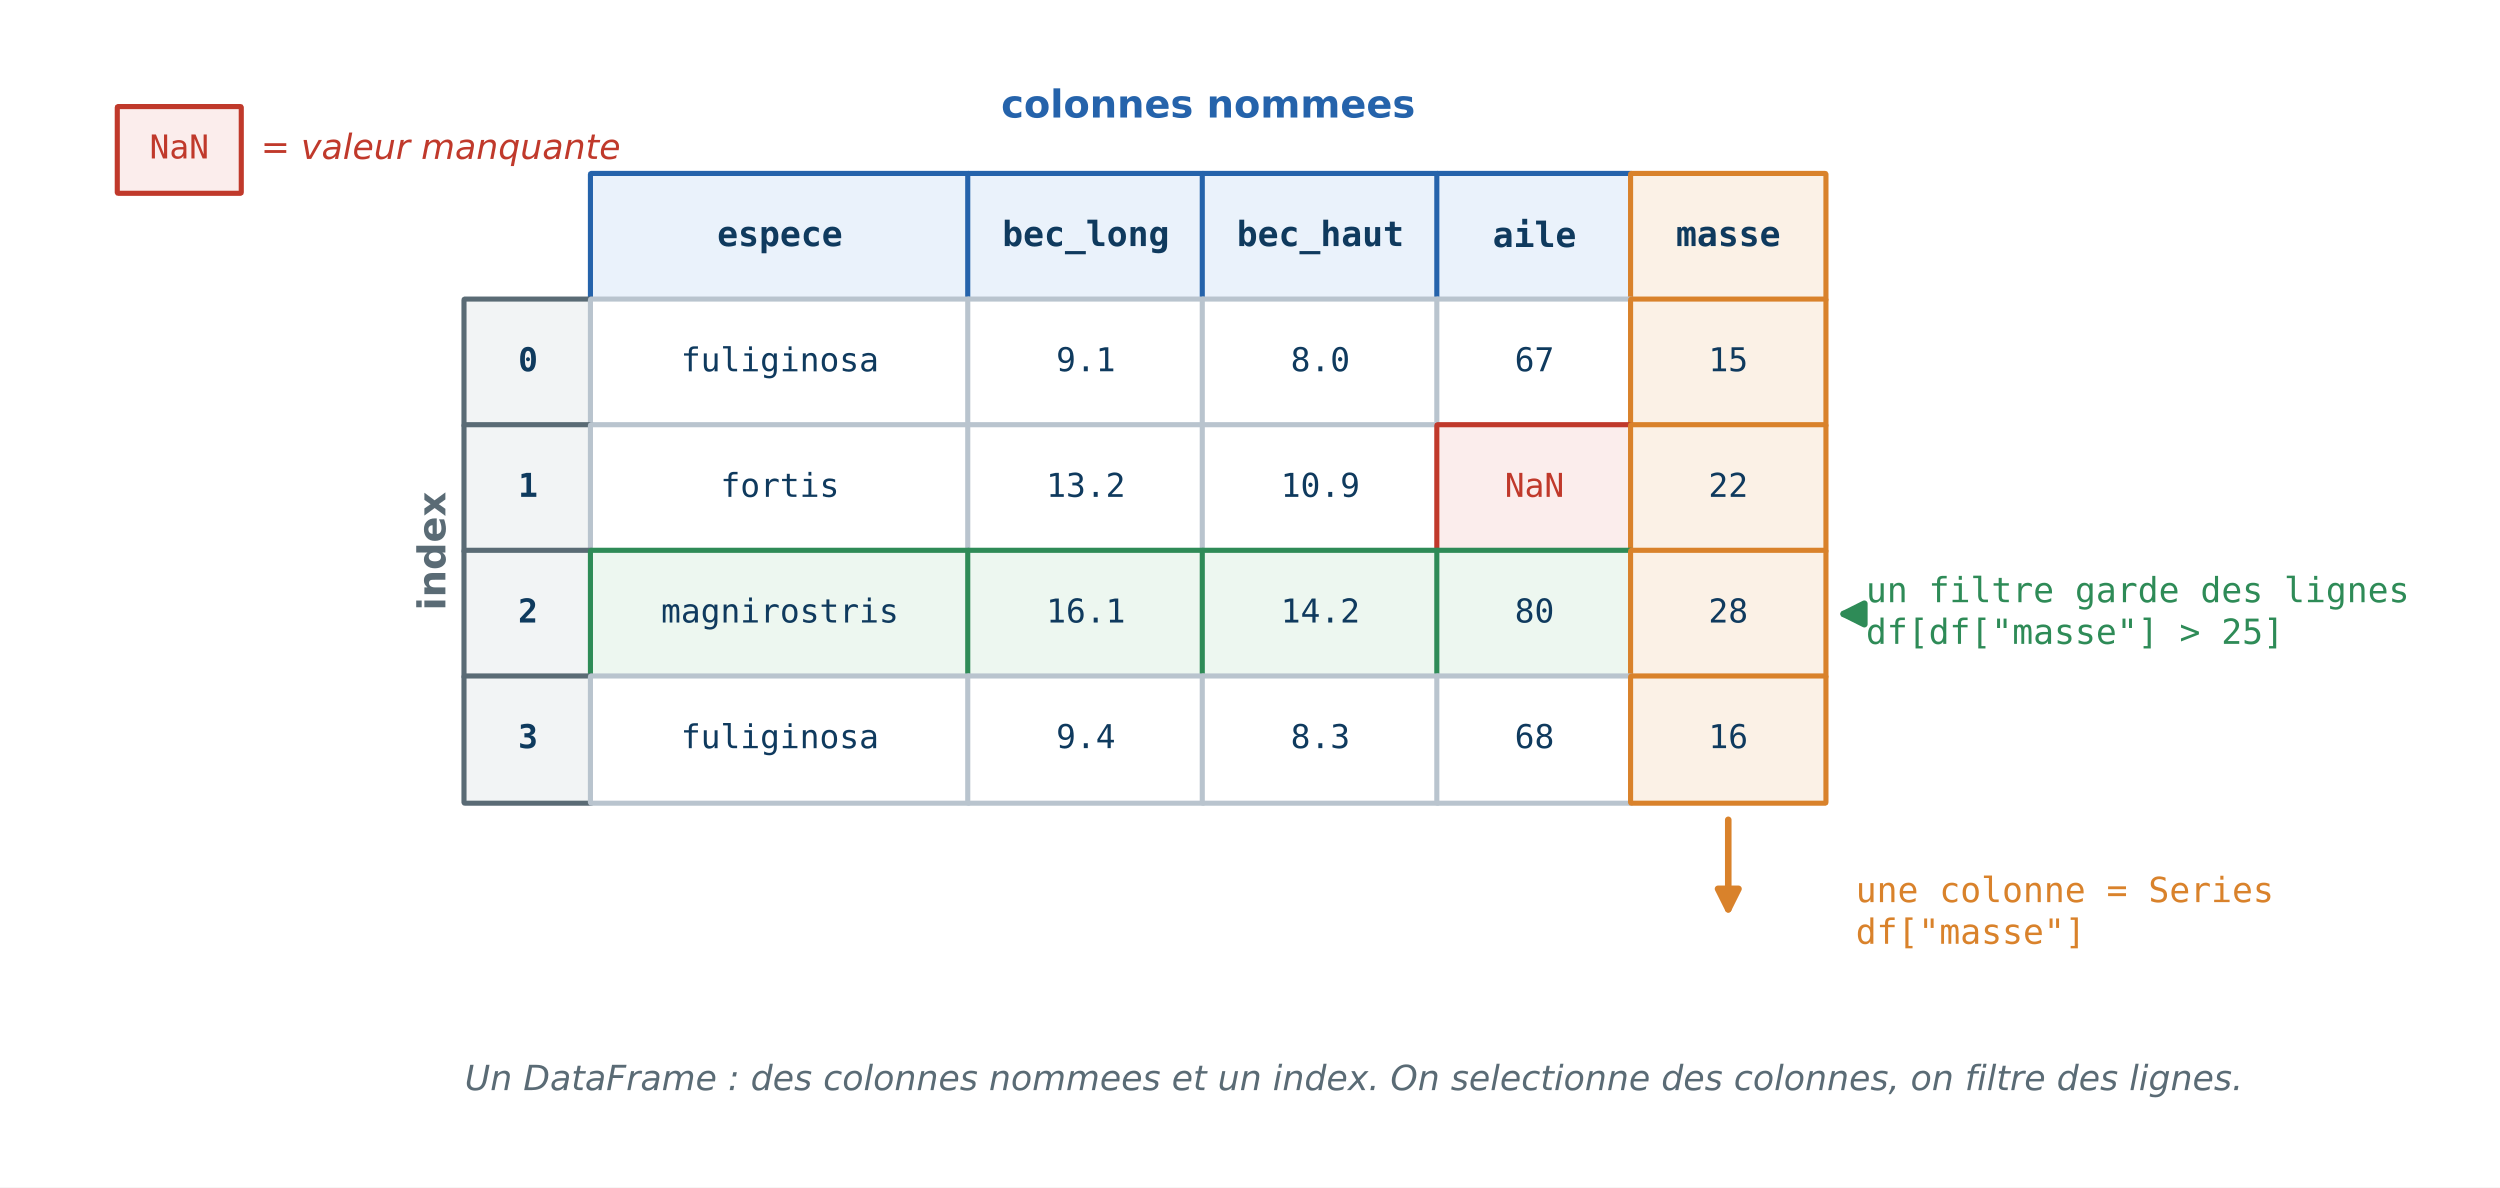
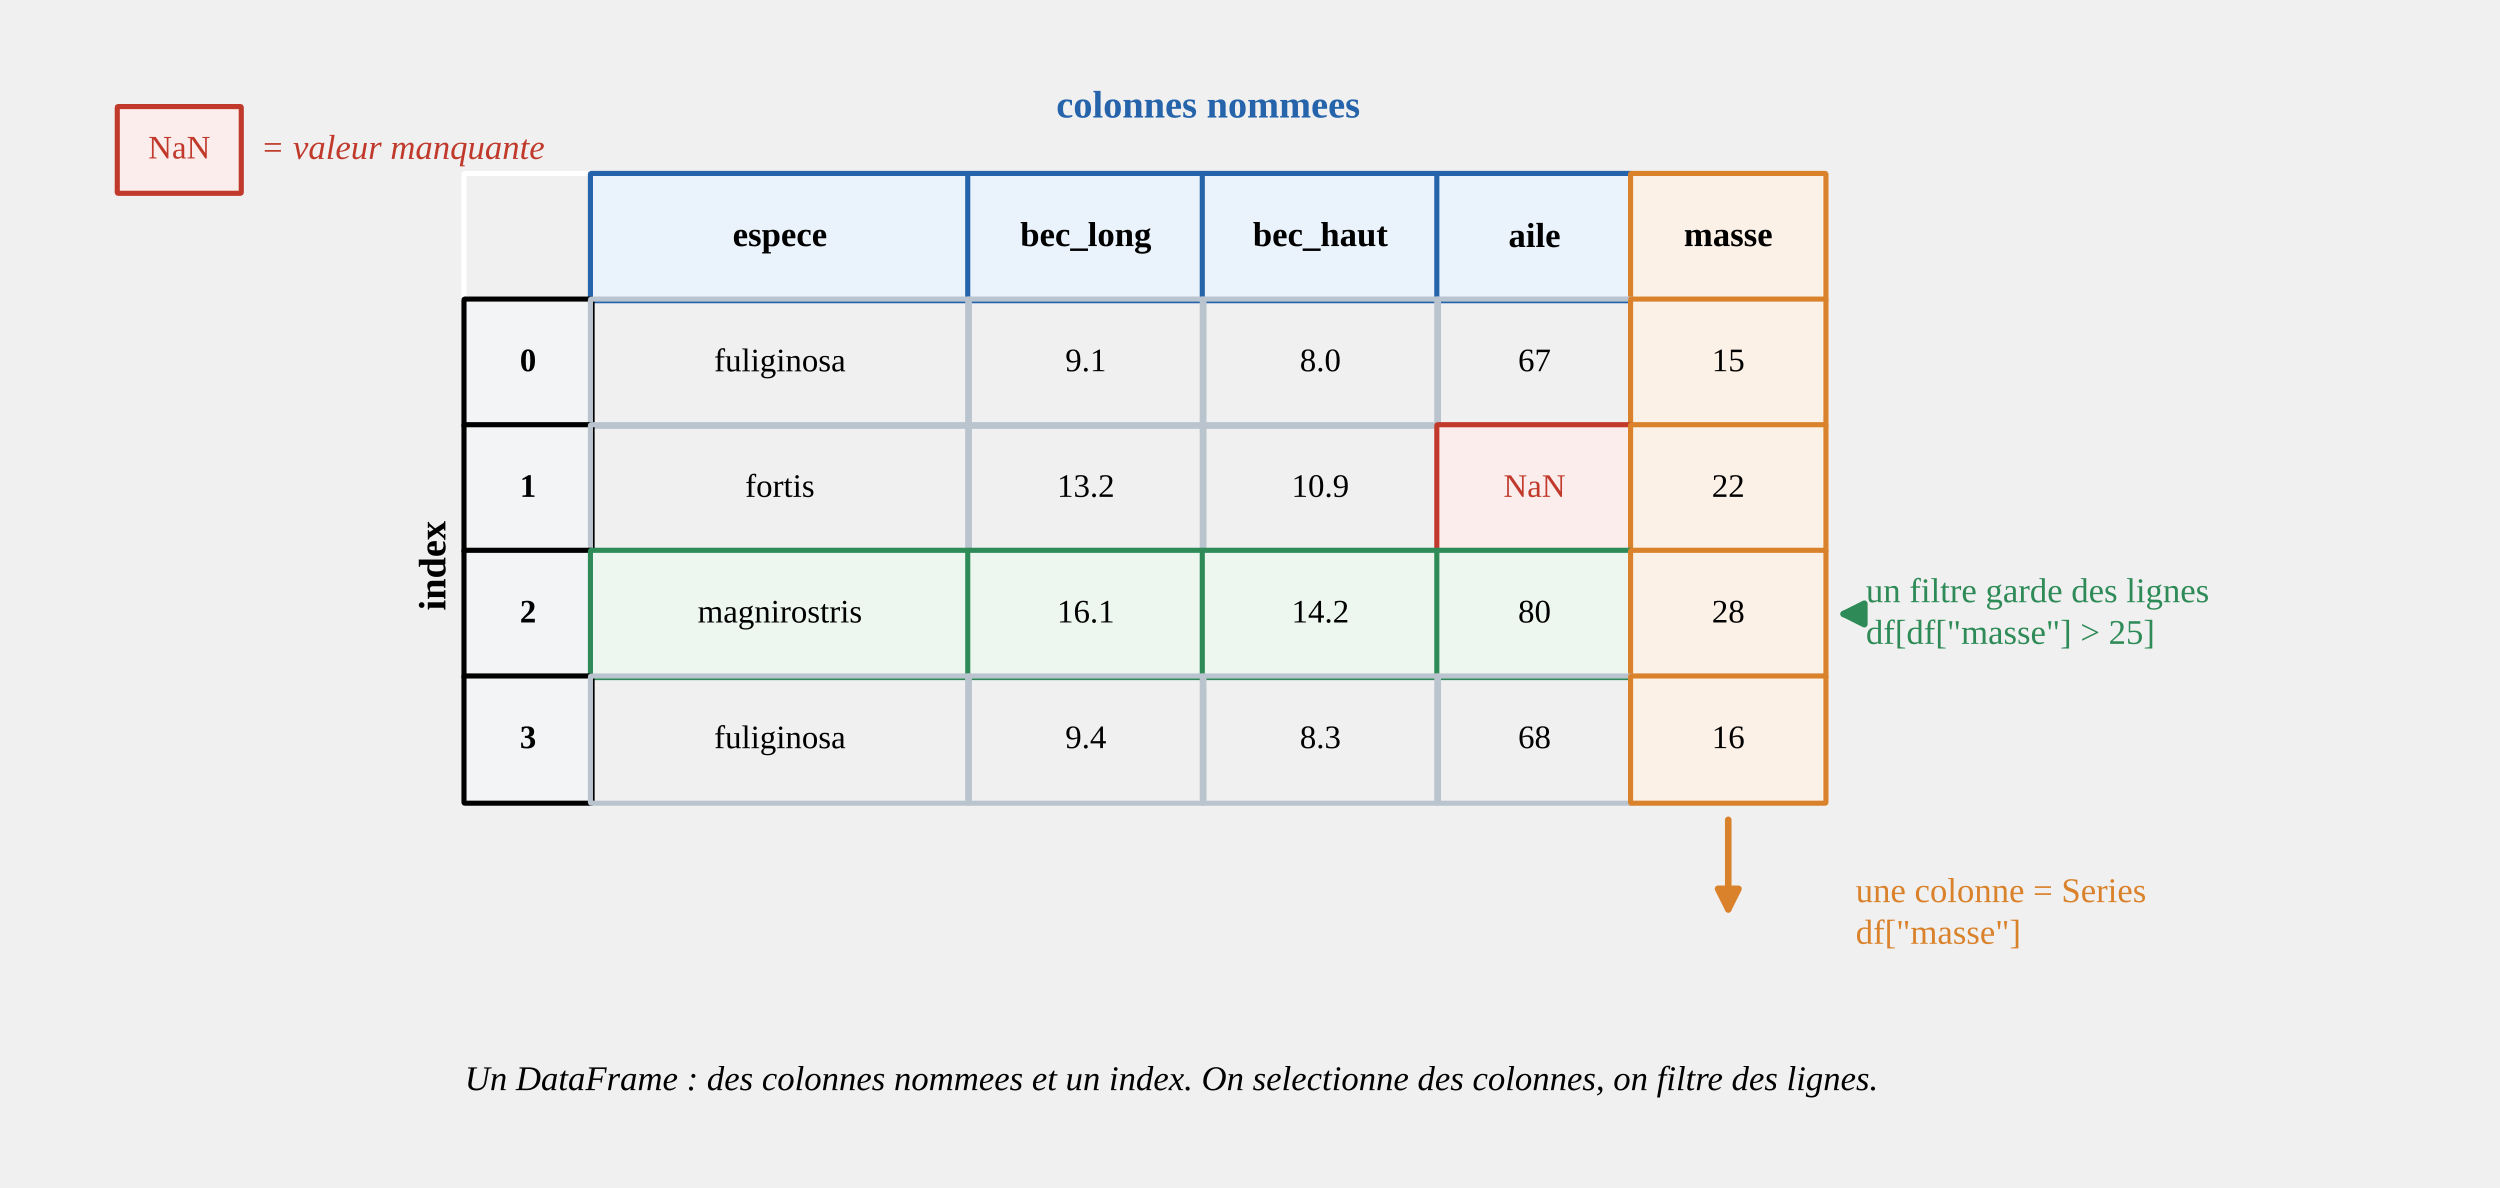
<svg xmlns="http://www.w3.org/2000/svg" width="684pt" height="324.864pt" viewBox="0 0 684 324.864" version="1.1">
  <defs>
    <style type="text/css">*{stroke-linejoin: round; stroke-linecap: butt}</style>
  </defs>
  <g id="figure_1">
    <g id="patch_1">
-       <path d="M 0 324.864  L 684 324.864  L 684 0  L 0 0  z " style="fill: #ffffff" />
+       <path d="M 0 324.864  L 684 324.864  L 684 0  L 0 0  z " style="fill: none" />
    </g>
    <g id="axes_1">
      <g id="patch_2">
-         <path d="M 127.17 82.266  L 161.766 82.266  Q 161.989 82.266 161.989 82.044  L 161.989 47.671  Q 161.989 47.449 161.766 47.449  L 127.17 47.449  Q 126.947 47.449 126.947 47.671  L 126.947 82.044  Q 126.947 82.266 127.17 82.266  z " clip-path="url(#pc9389cccea)" style="fill: #ffffff; stroke: #ffffff; stroke-width: 1.4; stroke-linejoin: miter" />
+         <path d="M 127.17 82.266  L 161.766 82.266  Q 161.989 82.266 161.989 82.044  L 161.989 47.671  Q 161.989 47.449 161.766 47.449  L 127.17 47.449  Q 126.947 47.449 126.947 47.671  L 126.947 82.044  Q 126.947 82.266 127.17 82.266  z " clip-path="url(#pc9389cccea)" style="fill: none; stroke: #ffffff; stroke-width: 1.4; stroke-linejoin: miter" />
      </g>
      <g id="patch_3">
        <path d="M 161.766 82.266  L 264.996 82.266  Q 265.219 82.266 265.219 82.044  L 265.219 47.671  Q 265.219 47.449 264.996 47.449  L 161.766 47.449  Q 161.543 47.449 161.543 47.671  L 161.543 82.044  Q 161.543 82.266 161.766 82.266  z " clip-path="url(#pc9389cccea)" style="fill: #eaf2fb; stroke: #2563ab; stroke-width: 1.4; stroke-linejoin: miter" />
      </g>
      <g id="patch_4">
        <path d="M 264.996 82.266  L 329.166 82.266  Q 329.389 82.266 329.389 82.044  L 329.389 47.671  Q 329.389 47.449 329.166 47.449  L 264.996 47.449  Q 264.773 47.449 264.773 47.671  L 264.773 82.044  Q 264.773 82.266 264.996 82.266  z " clip-path="url(#pc9389cccea)" style="fill: #eaf2fb; stroke: #2563ab; stroke-width: 1.4; stroke-linejoin: miter" />
      </g>
      <g id="patch_5">
        <path d="M 329.166 82.266  L 393.336 82.266  Q 393.559 82.266 393.559 82.044  L 393.559 47.671  Q 393.559 47.449 393.336 47.449  L 329.166 47.449  Q 328.943 47.449 328.943 47.671  L 328.943 82.044  Q 328.943 82.266 329.166 82.266  z " clip-path="url(#pc9389cccea)" style="fill: #eaf2fb; stroke: #2563ab; stroke-width: 1.4; stroke-linejoin: miter" />
      </g>
      <g id="patch_6">
        <path d="M 393.336 82.266  L 446.346 82.266  Q 446.569 82.266 446.569 82.044  L 446.569 47.671  Q 446.569 47.449 446.346 47.449  L 393.336 47.449  Q 393.113 47.449 393.113 47.671  L 393.113 82.044  Q 393.113 82.266 393.336 82.266  z " clip-path="url(#pc9389cccea)" style="fill: #eaf2fb; stroke: #2563ab; stroke-width: 1.4; stroke-linejoin: miter" />
      </g>
      <g id="patch_7">
        <path d="M 446.346 82.266  L 499.356 82.266  Q 499.579 82.266 499.579 82.044  L 499.579 47.671  Q 499.579 47.449 499.356 47.449  L 446.346 47.449  Q 446.123 47.449 446.123 47.671  L 446.123 82.044  Q 446.123 82.266 446.346 82.266  z " clip-path="url(#pc9389cccea)" style="fill: #fbf1e6; stroke: #d9822b; stroke-width: 1.4; stroke-linejoin: miter" />
      </g>
      <g id="patch_8">
-         <path d="M 127.17 116.639  L 161.766 116.639  Q 161.989 116.639 161.989 116.417  L 161.989 82.044  Q 161.989 81.822 161.766 81.822  L 127.17 81.822  Q 126.947 81.822 126.947 82.044  L 126.947 116.417  Q 126.947 116.639 127.17 116.639  z " clip-path="url(#pc9389cccea)" style="fill: #f2f4f5; stroke: #5a6b75; stroke-width: 1.4; stroke-linejoin: miter" />
+         <path d="M 127.17 116.639  L 161.766 116.639  Q 161.989 116.639 161.989 116.417  L 161.989 82.044  Q 161.989 81.822 161.766 81.822  L 127.17 81.822  Q 126.947 81.822 126.947 82.044  L 126.947 116.417  Q 126.947 116.639 127.17 116.639  z " clip-path="url(#pc9389cccea)" style="fill: #f2f4f5; stroke: currentColor; stroke-width: 1.4; stroke-linejoin: miter" />
      </g>
      <g id="patch_9">
-         <path d="M 161.766 116.639  L 264.996 116.639  Q 265.219 116.639 265.219 116.417  L 265.219 82.044  Q 265.219 81.822 264.996 81.822  L 161.766 81.822  Q 161.543 81.822 161.543 82.044  L 161.543 116.417  Q 161.543 116.639 161.766 116.639  z " clip-path="url(#pc9389cccea)" style="fill: #ffffff; stroke: #b9c4ce; stroke-width: 1.4; stroke-linejoin: miter" />
+         <path d="M 161.766 116.639  L 264.996 116.639  Q 265.219 116.639 265.219 116.417  L 265.219 82.044  Q 265.219 81.822 264.996 81.822  L 161.766 81.822  Q 161.543 81.822 161.543 82.044  L 161.543 116.417  Q 161.543 116.639 161.766 116.639  z " clip-path="url(#pc9389cccea)" style="fill: none; stroke: #b9c4ce; stroke-width: 1.4; stroke-linejoin: miter" />
      </g>
      <g id="patch_10">
-         <path d="M 264.996 116.639  L 329.166 116.639  Q 329.389 116.639 329.389 116.417  L 329.389 82.044  Q 329.389 81.822 329.166 81.822  L 264.996 81.822  Q 264.773 81.822 264.773 82.044  L 264.773 116.417  Q 264.773 116.639 264.996 116.639  z " clip-path="url(#pc9389cccea)" style="fill: #ffffff; stroke: #b9c4ce; stroke-width: 1.4; stroke-linejoin: miter" />
+         <path d="M 264.996 116.639  L 329.166 116.639  Q 329.389 116.639 329.389 116.417  L 329.389 82.044  Q 329.389 81.822 329.166 81.822  L 264.996 81.822  Q 264.773 81.822 264.773 82.044  L 264.773 116.417  Q 264.773 116.639 264.996 116.639  z " clip-path="url(#pc9389cccea)" style="fill: none; stroke: #b9c4ce; stroke-width: 1.4; stroke-linejoin: miter" />
      </g>
      <g id="patch_11">
-         <path d="M 329.166 116.639  L 393.336 116.639  Q 393.559 116.639 393.559 116.417  L 393.559 82.044  Q 393.559 81.822 393.336 81.822  L 329.166 81.822  Q 328.943 81.822 328.943 82.044  L 328.943 116.417  Q 328.943 116.639 329.166 116.639  z " clip-path="url(#pc9389cccea)" style="fill: #ffffff; stroke: #b9c4ce; stroke-width: 1.4; stroke-linejoin: miter" />
+         <path d="M 329.166 116.639  L 393.336 116.639  Q 393.559 116.639 393.559 116.417  L 393.559 82.044  Q 393.559 81.822 393.336 81.822  L 329.166 81.822  Q 328.943 81.822 328.943 82.044  L 328.943 116.417  Q 328.943 116.639 329.166 116.639  z " clip-path="url(#pc9389cccea)" style="fill: none; stroke: #b9c4ce; stroke-width: 1.4; stroke-linejoin: miter" />
      </g>
      <g id="patch_12">
-         <path d="M 393.336 116.639  L 446.346 116.639  Q 446.569 116.639 446.569 116.417  L 446.569 82.044  Q 446.569 81.822 446.346 81.822  L 393.336 81.822  Q 393.113 81.822 393.113 82.044  L 393.113 116.417  Q 393.113 116.639 393.336 116.639  z " clip-path="url(#pc9389cccea)" style="fill: #ffffff; stroke: #b9c4ce; stroke-width: 1.4; stroke-linejoin: miter" />
+         <path d="M 393.336 116.639  L 446.346 116.639  Q 446.569 116.639 446.569 116.417  L 446.569 82.044  Q 446.569 81.822 446.346 81.822  L 393.336 81.822  Q 393.113 81.822 393.113 82.044  L 393.113 116.417  Q 393.113 116.639 393.336 116.639  z " clip-path="url(#pc9389cccea)" style="fill: none; stroke: #b9c4ce; stroke-width: 1.4; stroke-linejoin: miter" />
      </g>
      <g id="patch_13">
        <path d="M 446.346 116.639  L 499.356 116.639  Q 499.579 116.639 499.579 116.417  L 499.579 82.044  Q 499.579 81.822 499.356 81.822  L 446.346 81.822  Q 446.123 81.822 446.123 82.044  L 446.123 116.417  Q 446.123 116.639 446.346 116.639  z " clip-path="url(#pc9389cccea)" style="fill: #fbf1e6; stroke: #d9822b; stroke-width: 1.4; stroke-linejoin: miter" />
      </g>
      <g id="patch_14">
-         <path d="M 127.17 151.011  L 161.766 151.011  Q 161.989 151.011 161.989 150.79  L 161.989 116.417  Q 161.989 116.195 161.766 116.195  L 127.17 116.195  Q 126.947 116.195 126.947 116.417  L 126.947 150.79  Q 126.947 151.011 127.17 151.011  z " clip-path="url(#pc9389cccea)" style="fill: #f2f4f5; stroke: #5a6b75; stroke-width: 1.4; stroke-linejoin: miter" />
+         <path d="M 127.17 151.011  L 161.766 151.011  Q 161.989 151.011 161.989 150.79  L 161.989 116.417  Q 161.989 116.195 161.766 116.195  L 127.17 116.195  Q 126.947 116.195 126.947 116.417  L 126.947 150.79  Q 126.947 151.011 127.17 151.011  z " clip-path="url(#pc9389cccea)" style="fill: #f2f4f5; stroke: currentColor; stroke-width: 1.4; stroke-linejoin: miter" />
      </g>
      <g id="patch_15">
-         <path d="M 161.766 151.011  L 264.996 151.011  Q 265.219 151.011 265.219 150.79  L 265.219 116.417  Q 265.219 116.195 264.996 116.195  L 161.766 116.195  Q 161.543 116.195 161.543 116.417  L 161.543 150.79  Q 161.543 151.011 161.766 151.011  z " clip-path="url(#pc9389cccea)" style="fill: #ffffff; stroke: #b9c4ce; stroke-width: 1.4; stroke-linejoin: miter" />
+         <path d="M 161.766 151.011  L 264.996 151.011  Q 265.219 151.011 265.219 150.79  L 265.219 116.417  Q 265.219 116.195 264.996 116.195  L 161.766 116.195  Q 161.543 116.195 161.543 116.417  L 161.543 150.79  Q 161.543 151.011 161.766 151.011  z " clip-path="url(#pc9389cccea)" style="fill: none; stroke: #b9c4ce; stroke-width: 1.4; stroke-linejoin: miter" />
      </g>
      <g id="patch_16">
-         <path d="M 264.996 151.011  L 329.166 151.011  Q 329.389 151.011 329.389 150.79  L 329.389 116.417  Q 329.389 116.195 329.166 116.195  L 264.996 116.195  Q 264.773 116.195 264.773 116.417  L 264.773 150.79  Q 264.773 151.011 264.996 151.011  z " clip-path="url(#pc9389cccea)" style="fill: #ffffff; stroke: #b9c4ce; stroke-width: 1.4; stroke-linejoin: miter" />
+         <path d="M 264.996 151.011  L 329.166 151.011  Q 329.389 151.011 329.389 150.79  L 329.389 116.417  Q 329.389 116.195 329.166 116.195  L 264.996 116.195  Q 264.773 116.195 264.773 116.417  L 264.773 150.79  Q 264.773 151.011 264.996 151.011  z " clip-path="url(#pc9389cccea)" style="fill: none; stroke: #b9c4ce; stroke-width: 1.4; stroke-linejoin: miter" />
      </g>
      <g id="patch_17">
-         <path d="M 329.166 151.011  L 393.336 151.011  Q 393.559 151.011 393.559 150.79  L 393.559 116.417  Q 393.559 116.195 393.336 116.195  L 329.166 116.195  Q 328.943 116.195 328.943 116.417  L 328.943 150.79  Q 328.943 151.011 329.166 151.011  z " clip-path="url(#pc9389cccea)" style="fill: #ffffff; stroke: #b9c4ce; stroke-width: 1.4; stroke-linejoin: miter" />
+         <path d="M 329.166 151.011  L 393.336 151.011  Q 393.559 151.011 393.559 150.79  L 393.559 116.417  Q 393.559 116.195 393.336 116.195  L 329.166 116.195  Q 328.943 116.195 328.943 116.417  L 328.943 150.79  Q 328.943 151.011 329.166 151.011  z " clip-path="url(#pc9389cccea)" style="fill: none; stroke: #b9c4ce; stroke-width: 1.4; stroke-linejoin: miter" />
      </g>
      <g id="patch_18">
        <path d="M 393.336 151.011  L 446.346 151.011  Q 446.569 151.011 446.569 150.79  L 446.569 116.417  Q 446.569 116.195 446.346 116.195  L 393.336 116.195  Q 393.113 116.195 393.113 116.417  L 393.113 150.79  Q 393.113 151.011 393.336 151.011  z " clip-path="url(#pc9389cccea)" style="fill: #fbedec; stroke: #c0392b; stroke-width: 1.4; stroke-linejoin: miter" />
      </g>
      <g id="patch_19">
        <path d="M 446.346 151.011  L 499.356 151.011  Q 499.579 151.011 499.579 150.79  L 499.579 116.417  Q 499.579 116.195 499.356 116.195  L 446.346 116.195  Q 446.123 116.195 446.123 116.417  L 446.123 150.79  Q 446.123 151.011 446.346 151.011  z " clip-path="url(#pc9389cccea)" style="fill: #fbf1e6; stroke: #d9822b; stroke-width: 1.4; stroke-linejoin: miter" />
      </g>
      <g id="patch_20">
-         <path d="M 127.17 185.384  L 161.766 185.384  Q 161.989 185.384 161.989 185.162  L 161.989 150.79  Q 161.989 150.568 161.766 150.568  L 127.17 150.568  Q 126.947 150.568 126.947 150.79  L 126.947 185.162  Q 126.947 185.384 127.17 185.384  z " clip-path="url(#pc9389cccea)" style="fill: #f2f4f5; stroke: #5a6b75; stroke-width: 1.4; stroke-linejoin: miter" />
+         <path d="M 127.17 185.384  L 161.766 185.384  Q 161.989 185.384 161.989 185.162  L 161.989 150.79  Q 161.989 150.568 161.766 150.568  L 127.17 150.568  Q 126.947 150.568 126.947 150.79  L 126.947 185.162  Q 126.947 185.384 127.17 185.384  z " clip-path="url(#pc9389cccea)" style="fill: #f2f4f5; stroke: currentColor; stroke-width: 1.4; stroke-linejoin: miter" />
      </g>
      <g id="patch_21">
        <path d="M 161.766 185.384  L 264.996 185.384  Q 265.219 185.384 265.219 185.162  L 265.219 150.79  Q 265.219 150.568 264.996 150.568  L 161.766 150.568  Q 161.543 150.568 161.543 150.79  L 161.543 185.162  Q 161.543 185.384 161.766 185.384  z " clip-path="url(#pc9389cccea)" style="fill: #edf7f0; stroke: #2e8b57; stroke-width: 1.4; stroke-linejoin: miter" />
      </g>
      <g id="patch_22">
        <path d="M 264.996 185.384  L 329.166 185.384  Q 329.389 185.384 329.389 185.162  L 329.389 150.79  Q 329.389 150.568 329.166 150.568  L 264.996 150.568  Q 264.773 150.568 264.773 150.79  L 264.773 185.162  Q 264.773 185.384 264.996 185.384  z " clip-path="url(#pc9389cccea)" style="fill: #edf7f0; stroke: #2e8b57; stroke-width: 1.4; stroke-linejoin: miter" />
      </g>
      <g id="patch_23">
        <path d="M 329.166 185.384  L 393.336 185.384  Q 393.559 185.384 393.559 185.162  L 393.559 150.79  Q 393.559 150.568 393.336 150.568  L 329.166 150.568  Q 328.943 150.568 328.943 150.79  L 328.943 185.162  Q 328.943 185.384 329.166 185.384  z " clip-path="url(#pc9389cccea)" style="fill: #edf7f0; stroke: #2e8b57; stroke-width: 1.4; stroke-linejoin: miter" />
      </g>
      <g id="patch_24">
        <path d="M 393.336 185.384  L 446.346 185.384  Q 446.569 185.384 446.569 185.162  L 446.569 150.79  Q 446.569 150.568 446.346 150.568  L 393.336 150.568  Q 393.113 150.568 393.113 150.79  L 393.113 185.162  Q 393.113 185.384 393.336 185.384  z " clip-path="url(#pc9389cccea)" style="fill: #edf7f0; stroke: #2e8b57; stroke-width: 1.4; stroke-linejoin: miter" />
      </g>
      <g id="patch_25">
        <path d="M 446.346 185.384  L 499.356 185.384  Q 499.579 185.384 499.579 185.162  L 499.579 150.79  Q 499.579 150.568 499.356 150.568  L 446.346 150.568  Q 446.123 150.568 446.123 150.79  L 446.123 185.162  Q 446.123 185.384 446.346 185.384  z " clip-path="url(#pc9389cccea)" style="fill: #fbf1e6; stroke: #d9822b; stroke-width: 1.4; stroke-linejoin: miter" />
      </g>
      <g id="patch_26">
-         <path d="M 127.17 219.757  L 161.766 219.757  Q 161.989 219.757 161.989 219.535  L 161.989 185.162  Q 161.989 184.941 161.766 184.941  L 127.17 184.941  Q 126.947 184.941 126.947 185.162  L 126.947 219.535  Q 126.947 219.757 127.17 219.757  z " clip-path="url(#pc9389cccea)" style="fill: #f2f4f5; stroke: #5a6b75; stroke-width: 1.4; stroke-linejoin: miter" />
+         <path d="M 127.17 219.757  L 161.766 219.757  Q 161.989 219.757 161.989 219.535  L 161.989 185.162  Q 161.989 184.941 161.766 184.941  L 127.17 184.941  Q 126.947 184.941 126.947 185.162  L 126.947 219.535  Q 126.947 219.757 127.17 219.757  z " clip-path="url(#pc9389cccea)" style="fill: #f2f4f5; stroke: currentColor; stroke-width: 1.4; stroke-linejoin: miter" />
      </g>
      <g id="patch_27">
-         <path d="M 161.766 219.757  L 264.996 219.757  Q 265.219 219.757 265.219 219.535  L 265.219 185.162  Q 265.219 184.941 264.996 184.941  L 161.766 184.941  Q 161.543 184.941 161.543 185.162  L 161.543 219.535  Q 161.543 219.757 161.766 219.757  z " clip-path="url(#pc9389cccea)" style="fill: #ffffff; stroke: #b9c4ce; stroke-width: 1.4; stroke-linejoin: miter" />
+         <path d="M 161.766 219.757  L 264.996 219.757  Q 265.219 219.757 265.219 219.535  L 265.219 185.162  Q 265.219 184.941 264.996 184.941  L 161.766 184.941  Q 161.543 184.941 161.543 185.162  L 161.543 219.535  Q 161.543 219.757 161.766 219.757  z " clip-path="url(#pc9389cccea)" style="fill: none; stroke: #b9c4ce; stroke-width: 1.4; stroke-linejoin: miter" />
      </g>
      <g id="patch_28">
-         <path d="M 264.996 219.757  L 329.166 219.757  Q 329.389 219.757 329.389 219.535  L 329.389 185.162  Q 329.389 184.941 329.166 184.941  L 264.996 184.941  Q 264.773 184.941 264.773 185.162  L 264.773 219.535  Q 264.773 219.757 264.996 219.757  z " clip-path="url(#pc9389cccea)" style="fill: #ffffff; stroke: #b9c4ce; stroke-width: 1.4; stroke-linejoin: miter" />
+         <path d="M 264.996 219.757  L 329.166 219.757  Q 329.389 219.757 329.389 219.535  L 329.389 185.162  Q 329.389 184.941 329.166 184.941  L 264.996 184.941  Q 264.773 184.941 264.773 185.162  L 264.773 219.535  Q 264.773 219.757 264.996 219.757  z " clip-path="url(#pc9389cccea)" style="fill: none; stroke: #b9c4ce; stroke-width: 1.4; stroke-linejoin: miter" />
      </g>
      <g id="patch_29">
-         <path d="M 329.166 219.757  L 393.336 219.757  Q 393.559 219.757 393.559 219.535  L 393.559 185.162  Q 393.559 184.941 393.336 184.941  L 329.166 184.941  Q 328.943 184.941 328.943 185.162  L 328.943 219.535  Q 328.943 219.757 329.166 219.757  z " clip-path="url(#pc9389cccea)" style="fill: #ffffff; stroke: #b9c4ce; stroke-width: 1.4; stroke-linejoin: miter" />
+         <path d="M 329.166 219.757  L 393.336 219.757  Q 393.559 219.757 393.559 219.535  L 393.559 185.162  Q 393.559 184.941 393.336 184.941  L 329.166 184.941  Q 328.943 184.941 328.943 185.162  L 328.943 219.535  Q 328.943 219.757 329.166 219.757  z " clip-path="url(#pc9389cccea)" style="fill: none; stroke: #b9c4ce; stroke-width: 1.4; stroke-linejoin: miter" />
      </g>
      <g id="patch_30">
-         <path d="M 393.336 219.757  L 446.346 219.757  Q 446.569 219.757 446.569 219.535  L 446.569 185.162  Q 446.569 184.941 446.346 184.941  L 393.336 184.941  Q 393.113 184.941 393.113 185.162  L 393.113 219.535  Q 393.113 219.757 393.336 219.757  z " clip-path="url(#pc9389cccea)" style="fill: #ffffff; stroke: #b9c4ce; stroke-width: 1.4; stroke-linejoin: miter" />
+         <path d="M 393.336 219.757  L 446.346 219.757  Q 446.569 219.757 446.569 219.535  L 446.569 185.162  Q 446.569 184.941 446.346 184.941  L 393.336 184.941  Q 393.113 184.941 393.113 185.162  L 393.113 219.535  Q 393.113 219.757 393.336 219.757  z " clip-path="url(#pc9389cccea)" style="fill: none; stroke: #b9c4ce; stroke-width: 1.4; stroke-linejoin: miter" />
      </g>
      <g id="patch_31">
        <path d="M 446.346 219.757  L 499.356 219.757  Q 499.579 219.757 499.579 219.535  L 499.579 185.162  Q 499.579 184.941 499.356 184.941  L 446.346 184.941  Q 446.123 184.941 446.123 185.162  L 446.123 219.535  Q 446.123 219.757 446.346 219.757  z " clip-path="url(#pc9389cccea)" style="fill: #fbf1e6; stroke: #d9822b; stroke-width: 1.4; stroke-linejoin: miter" />
      </g>
      <g id="patch_32">
        <path d="M 472.851 224.306  Q 472.851 237.553 472.851 248.787  " clip-path="url(#pc9389cccea)" style="fill: none; stroke: #d9822b; stroke-width: 1.8; stroke-linecap: round" />
        <path d="M 475.651 243.187  L 472.851 248.787  L 470.051 243.187  z " clip-path="url(#pc9389cccea)" style="fill: #d9822b; stroke: #d9822b; stroke-width: 1.8; stroke-linecap: round" />
      </g>
      <g id="patch_33">
        <path d="M 505.725 167.976  Q 504.097 167.976 504.482 167.976  " clip-path="url(#pc9389cccea)" style="fill: none; stroke: #2e8b57; stroke-width: 1.8; stroke-linecap: round" />
        <path d="M 510.082 170.776  L 504.482 167.976  L 510.082 165.176  z " clip-path="url(#pc9389cccea)" style="fill: #2e8b57; stroke: #2e8b57; stroke-width: 1.8; stroke-linecap: round" />
      </g>
      <g id="patch_34">
        <path d="M 32.31 52.883  L 65.79 52.883  Q 66.013 52.883 66.013 52.661  L 66.013 29.376  Q 66.013 29.154 65.79 29.154  L 32.31 29.154  Q 32.087 29.154 32.087 29.376  L 32.087 52.661  Q 32.087 52.883 32.31 52.883  z " clip-path="url(#pc9389cccea)" style="fill: #fbedec; stroke: #c0392b; stroke-width: 1.4; stroke-linejoin: miter" />
      </g>
      <g id="text_1">
-         <text style="font-weight: 700; font-size: 9.5px; font-family: 'DejaVu Sans Mono', 'Bitstream Vera Sans Mono', 'Computer Modern Typewriter', 'Andale Mono', 'Nimbus Mono L', 'Courier New', 'Courier', 'Fixed', 'Terminal', monospace; text-anchor: middle; fill: #0f3a5e" x="213.381" y="67.325" transform="rotate(-0 213.381 67.32537)">espece</text>
+         <text style="font-weight: 700; font-size: 9.5px; font-family: inherit; text-anchor: middle; fill: currentColor" x="213.381" y="67.325" transform="rotate(-0 213.381 67.32537)">espece</text>
      </g>
      <g id="text_2">
-         <text style="font-weight: 700; font-size: 9.5px; font-family: 'DejaVu Sans Mono', 'Bitstream Vera Sans Mono', 'Computer Modern Typewriter', 'Andale Mono', 'Nimbus Mono L', 'Courier New', 'Courier', 'Fixed', 'Terminal', monospace; text-anchor: middle; fill: #0f3a5e" x="297.081" y="67.326" transform="rotate(-0 297.081 67.32574)">bec_long</text>
+         <text style="font-weight: 700; font-size: 9.5px; font-family: inherit; text-anchor: middle; fill: currentColor" x="297.081" y="67.326" transform="rotate(-0 297.081 67.32574)">bec_long</text>
      </g>
      <g id="text_3">
-         <text style="font-weight: 700; font-size: 9.5px; font-family: 'DejaVu Sans Mono', 'Bitstream Vera Sans Mono', 'Computer Modern Typewriter', 'Andale Mono', 'Nimbus Mono L', 'Courier New', 'Courier', 'Fixed', 'Terminal', monospace; text-anchor: middle; fill: #0f3a5e" x="361.251" y="67.326" transform="rotate(-0 361.251 67.32574)">bec_haut</text>
+         <text style="font-weight: 700; font-size: 9.5px; font-family: inherit; text-anchor: middle; fill: currentColor" x="361.251" y="67.326" transform="rotate(-0 361.251 67.32574)">bec_haut</text>
      </g>
      <g id="text_4">
-         <text style="font-weight: 700; font-size: 9.5px; font-family: 'DejaVu Sans Mono', 'Bitstream Vera Sans Mono', 'Computer Modern Typewriter', 'Andale Mono', 'Nimbus Mono L', 'Courier New', 'Courier', 'Fixed', 'Terminal', monospace; text-anchor: middle; fill: #0f3a5e" x="419.841" y="67.578" transform="rotate(-0 419.841 67.57809)">aile</text>
+         <text style="font-weight: 700; font-size: 9.5px; font-family: inherit; text-anchor: middle; fill: currentColor" x="419.841" y="67.578" transform="rotate(-0 419.841 67.57809)">aile</text>
      </g>
      <g id="text_5">
-         <text style="font-weight: 700; font-size: 9.5px; font-family: 'DejaVu Sans Mono', 'Bitstream Vera Sans Mono', 'Computer Modern Typewriter', 'Andale Mono', 'Nimbus Mono L', 'Courier New', 'Courier', 'Fixed', 'Terminal', monospace; text-anchor: middle; fill: #0f3a5e" x="472.851" y="67.325" transform="rotate(-0 472.851 67.32537)">masse</text>
+         <text style="font-weight: 700; font-size: 9.5px; font-family: inherit; text-anchor: middle; fill: currentColor" x="472.851" y="67.325" transform="rotate(-0 472.851 67.32537)">masse</text>
      </g>
      <g id="text_6">
-         <text style="font-weight: 700; font-size: 9px; font-family: 'DejaVu Sans Mono', 'Bitstream Vera Sans Mono', 'Computer Modern Typewriter', 'Andale Mono', 'Nimbus Mono L', 'Courier New', 'Courier', 'Fixed', 'Terminal', monospace; text-anchor: middle; fill: #0f3a5e" x="144.468" y="101.568" transform="rotate(-0 144.468 101.5683)">0</text>
+         <text style="font-weight: 700; font-size: 9px; font-family: inherit; text-anchor: middle; fill: currentColor" x="144.468" y="101.568" transform="rotate(-0 144.468 101.5683)">0</text>
      </g>
      <g id="text_7">
-         <text style="font-size: 9px; font-family: 'DejaVu Sans Mono', 'Bitstream Vera Sans Mono', 'Computer Modern Typewriter', 'Andale Mono', 'Nimbus Mono L', 'Courier New', 'Courier', 'Fixed', 'Terminal', monospace; text-anchor: middle; fill: #0f3a5e" x="213.381" y="101.593" transform="rotate(-0 213.381 101.5925)">fuliginosa</text>
+         <text style="font-size: 9px; font-family: inherit; text-anchor: middle; fill: currentColor" x="213.381" y="101.593" transform="rotate(-0 213.381 101.5925)">fuliginosa</text>
      </g>
      <g id="text_8">
-         <text style="font-size: 9px; font-family: 'DejaVu Sans Mono', 'Bitstream Vera Sans Mono', 'Computer Modern Typewriter', 'Andale Mono', 'Nimbus Mono L', 'Courier New', 'Courier', 'Fixed', 'Terminal', monospace; text-anchor: middle; fill: #0f3a5e" x="297.081" y="101.568" transform="rotate(-0 297.081 101.5683)">9.1</text>
+         <text style="font-size: 9px; font-family: inherit; text-anchor: middle; fill: currentColor" x="297.081" y="101.568" transform="rotate(-0 297.081 101.5683)">9.1</text>
      </g>
      <g id="text_9">
-         <text style="font-size: 9px; font-family: 'DejaVu Sans Mono', 'Bitstream Vera Sans Mono', 'Computer Modern Typewriter', 'Andale Mono', 'Nimbus Mono L', 'Courier New', 'Courier', 'Fixed', 'Terminal', monospace; text-anchor: middle; fill: #0f3a5e" x="361.251" y="101.568" transform="rotate(-0 361.251 101.5683)">8.0</text>
+         <text style="font-size: 9px; font-family: inherit; text-anchor: middle; fill: currentColor" x="361.251" y="101.568" transform="rotate(-0 361.251 101.5683)">8.0</text>
      </g>
      <g id="text_10">
-         <text style="font-size: 9px; font-family: 'DejaVu Sans Mono', 'Bitstream Vera Sans Mono', 'Computer Modern Typewriter', 'Andale Mono', 'Nimbus Mono L', 'Courier New', 'Courier', 'Fixed', 'Terminal', monospace; text-anchor: middle; fill: #0f3a5e" x="419.841" y="101.568" transform="rotate(-0 419.841 101.5683)">67</text>
+         <text style="font-size: 9px; font-family: inherit; text-anchor: middle; fill: currentColor" x="419.841" y="101.568" transform="rotate(-0 419.841 101.5683)">67</text>
      </g>
      <g id="text_11">
-         <text style="font-size: 9px; font-family: 'DejaVu Sans Mono', 'Bitstream Vera Sans Mono', 'Computer Modern Typewriter', 'Andale Mono', 'Nimbus Mono L', 'Courier New', 'Courier', 'Fixed', 'Terminal', monospace; text-anchor: middle; fill: #0f3a5e" x="472.851" y="101.568" transform="rotate(-0 472.851 101.5683)">15</text>
+         <text style="font-size: 9px; font-family: inherit; text-anchor: middle; fill: currentColor" x="472.851" y="101.568" transform="rotate(-0 472.851 101.5683)">15</text>
      </g>
      <g id="text_12">
-         <text style="font-weight: 700; font-size: 9px; font-family: 'DejaVu Sans Mono', 'Bitstream Vera Sans Mono', 'Computer Modern Typewriter', 'Andale Mono', 'Nimbus Mono L', 'Courier New', 'Courier', 'Fixed', 'Terminal', monospace; text-anchor: middle; fill: #0f3a5e" x="144.468" y="135.941" transform="rotate(-0 144.468 135.9411)">1</text>
+         <text style="font-weight: 700; font-size: 9px; font-family: inherit; text-anchor: middle; fill: currentColor" x="144.468" y="135.941" transform="rotate(-0 144.468 135.9411)">1</text>
      </g>
      <g id="text_13">
-         <text style="font-size: 9px; font-family: 'DejaVu Sans Mono', 'Bitstream Vera Sans Mono', 'Computer Modern Typewriter', 'Andale Mono', 'Nimbus Mono L', 'Courier New', 'Courier', 'Fixed', 'Terminal', monospace; text-anchor: middle; fill: #0f3a5e" x="213.381" y="135.941" transform="rotate(-0 213.381 135.9414)">fortis</text>
+         <text style="font-size: 9px; font-family: inherit; text-anchor: middle; fill: currentColor" x="213.381" y="135.941" transform="rotate(-0 213.381 135.9414)">fortis</text>
      </g>
      <g id="text_14">
-         <text style="font-size: 9px; font-family: 'DejaVu Sans Mono', 'Bitstream Vera Sans Mono', 'Computer Modern Typewriter', 'Andale Mono', 'Nimbus Mono L', 'Courier New', 'Courier', 'Fixed', 'Terminal', monospace; text-anchor: middle; fill: #0f3a5e" x="297.081" y="135.941" transform="rotate(-0 297.081 135.9411)">13.2</text>
+         <text style="font-size: 9px; font-family: inherit; text-anchor: middle; fill: currentColor" x="297.081" y="135.941" transform="rotate(-0 297.081 135.9411)">13.2</text>
      </g>
      <g id="text_15">
-         <text style="font-size: 9px; font-family: 'DejaVu Sans Mono', 'Bitstream Vera Sans Mono', 'Computer Modern Typewriter', 'Andale Mono', 'Nimbus Mono L', 'Courier New', 'Courier', 'Fixed', 'Terminal', monospace; text-anchor: middle; fill: #0f3a5e" x="361.251" y="135.941" transform="rotate(-0 361.251 135.9411)">10.9</text>
+         <text style="font-size: 9px; font-family: inherit; text-anchor: middle; fill: currentColor" x="361.251" y="135.941" transform="rotate(-0 361.251 135.9411)">10.9</text>
      </g>
      <g id="text_16">
-         <text style="font-size: 9px; font-family: 'DejaVu Sans Mono', 'Bitstream Vera Sans Mono', 'Computer Modern Typewriter', 'Andale Mono', 'Nimbus Mono L', 'Courier New', 'Courier', 'Fixed', 'Terminal', monospace; text-anchor: middle; fill: #c0392b" x="419.841" y="135.941" transform="rotate(-0 419.841 135.9411)">NaN</text>
+         <text style="font-size: 9px; font-family: inherit; text-anchor: middle; fill: #c0392b" x="419.841" y="135.941" transform="rotate(-0 419.841 135.9411)">NaN</text>
      </g>
      <g id="text_17">
-         <text style="font-size: 9px; font-family: 'DejaVu Sans Mono', 'Bitstream Vera Sans Mono', 'Computer Modern Typewriter', 'Andale Mono', 'Nimbus Mono L', 'Courier New', 'Courier', 'Fixed', 'Terminal', monospace; text-anchor: middle; fill: #0f3a5e" x="472.851" y="135.941" transform="rotate(-0 472.851 135.9411)">22</text>
+         <text style="font-size: 9px; font-family: inherit; text-anchor: middle; fill: currentColor" x="472.851" y="135.941" transform="rotate(-0 472.851 135.9411)">22</text>
      </g>
      <g id="text_18">
-         <text style="font-weight: 700; font-size: 9px; font-family: 'DejaVu Sans Mono', 'Bitstream Vera Sans Mono', 'Computer Modern Typewriter', 'Andale Mono', 'Nimbus Mono L', 'Courier New', 'Courier', 'Fixed', 'Terminal', monospace; text-anchor: middle; fill: #0f3a5e" x="144.468" y="170.314" transform="rotate(-0 144.468 170.3139)">2</text>
+         <text style="font-weight: 700; font-size: 9px; font-family: inherit; text-anchor: middle; fill: currentColor" x="144.468" y="170.314" transform="rotate(-0 144.468 170.3139)">2</text>
      </g>
      <g id="text_19">
-         <text style="font-size: 9px; font-family: 'DejaVu Sans Mono', 'Bitstream Vera Sans Mono', 'Computer Modern Typewriter', 'Andale Mono', 'Nimbus Mono L', 'Courier New', 'Courier', 'Fixed', 'Terminal', monospace; text-anchor: middle; fill: #0f3a5e" x="213.381" y="170.314" transform="rotate(-0 213.381 170.3142)">magnirostris</text>
+         <text style="font-size: 9px; font-family: inherit; text-anchor: middle; fill: currentColor" x="213.381" y="170.314" transform="rotate(-0 213.381 170.3142)">magnirostris</text>
      </g>
      <g id="text_20">
-         <text style="font-size: 9px; font-family: 'DejaVu Sans Mono', 'Bitstream Vera Sans Mono', 'Computer Modern Typewriter', 'Andale Mono', 'Nimbus Mono L', 'Courier New', 'Courier', 'Fixed', 'Terminal', monospace; text-anchor: middle; fill: #0f3a5e" x="297.081" y="170.314" transform="rotate(-0 297.081 170.3139)">16.1</text>
+         <text style="font-size: 9px; font-family: inherit; text-anchor: middle; fill: currentColor" x="297.081" y="170.314" transform="rotate(-0 297.081 170.3139)">16.1</text>
      </g>
      <g id="text_21">
-         <text style="font-size: 9px; font-family: 'DejaVu Sans Mono', 'Bitstream Vera Sans Mono', 'Computer Modern Typewriter', 'Andale Mono', 'Nimbus Mono L', 'Courier New', 'Courier', 'Fixed', 'Terminal', monospace; text-anchor: middle; fill: #0f3a5e" x="361.251" y="170.314" transform="rotate(-0 361.251 170.3139)">14.2</text>
+         <text style="font-size: 9px; font-family: inherit; text-anchor: middle; fill: currentColor" x="361.251" y="170.314" transform="rotate(-0 361.251 170.3139)">14.2</text>
      </g>
      <g id="text_22">
-         <text style="font-size: 9px; font-family: 'DejaVu Sans Mono', 'Bitstream Vera Sans Mono', 'Computer Modern Typewriter', 'Andale Mono', 'Nimbus Mono L', 'Courier New', 'Courier', 'Fixed', 'Terminal', monospace; text-anchor: middle; fill: #0f3a5e" x="419.841" y="170.314" transform="rotate(-0 419.841 170.3139)">80</text>
+         <text style="font-size: 9px; font-family: inherit; text-anchor: middle; fill: currentColor" x="419.841" y="170.314" transform="rotate(-0 419.841 170.3139)">80</text>
      </g>
      <g id="text_23">
-         <text style="font-size: 9px; font-family: 'DejaVu Sans Mono', 'Bitstream Vera Sans Mono', 'Computer Modern Typewriter', 'Andale Mono', 'Nimbus Mono L', 'Courier New', 'Courier', 'Fixed', 'Terminal', monospace; text-anchor: middle; fill: #0f3a5e" x="472.851" y="170.314" transform="rotate(-0 472.851 170.3139)">28</text>
+         <text style="font-size: 9px; font-family: inherit; text-anchor: middle; fill: currentColor" x="472.851" y="170.314" transform="rotate(-0 472.851 170.3139)">28</text>
      </g>
      <g id="text_24">
-         <text style="font-weight: 700; font-size: 9px; font-family: 'DejaVu Sans Mono', 'Bitstream Vera Sans Mono', 'Computer Modern Typewriter', 'Andale Mono', 'Nimbus Mono L', 'Courier New', 'Courier', 'Fixed', 'Terminal', monospace; text-anchor: middle; fill: #0f3a5e" x="144.468" y="204.687" transform="rotate(-0 144.468 204.6867)">3</text>
+         <text style="font-weight: 700; font-size: 9px; font-family: inherit; text-anchor: middle; fill: currentColor" x="144.468" y="204.687" transform="rotate(-0 144.468 204.6867)">3</text>
      </g>
      <g id="text_25">
-         <text style="font-size: 9px; font-family: 'DejaVu Sans Mono', 'Bitstream Vera Sans Mono', 'Computer Modern Typewriter', 'Andale Mono', 'Nimbus Mono L', 'Courier New', 'Courier', 'Fixed', 'Terminal', monospace; text-anchor: middle; fill: #0f3a5e" x="213.381" y="204.711" transform="rotate(-0 213.381 204.7109)">fuliginosa</text>
+         <text style="font-size: 9px; font-family: inherit; text-anchor: middle; fill: currentColor" x="213.381" y="204.711" transform="rotate(-0 213.381 204.7109)">fuliginosa</text>
      </g>
      <g id="text_26">
-         <text style="font-size: 9px; font-family: 'DejaVu Sans Mono', 'Bitstream Vera Sans Mono', 'Computer Modern Typewriter', 'Andale Mono', 'Nimbus Mono L', 'Courier New', 'Courier', 'Fixed', 'Terminal', monospace; text-anchor: middle; fill: #0f3a5e" x="297.081" y="204.687" transform="rotate(-0 297.081 204.6867)">9.4</text>
+         <text style="font-size: 9px; font-family: inherit; text-anchor: middle; fill: currentColor" x="297.081" y="204.687" transform="rotate(-0 297.081 204.6867)">9.4</text>
      </g>
      <g id="text_27">
-         <text style="font-size: 9px; font-family: 'DejaVu Sans Mono', 'Bitstream Vera Sans Mono', 'Computer Modern Typewriter', 'Andale Mono', 'Nimbus Mono L', 'Courier New', 'Courier', 'Fixed', 'Terminal', monospace; text-anchor: middle; fill: #0f3a5e" x="361.251" y="204.687" transform="rotate(-0 361.251 204.6867)">8.3</text>
+         <text style="font-size: 9px; font-family: inherit; text-anchor: middle; fill: currentColor" x="361.251" y="204.687" transform="rotate(-0 361.251 204.6867)">8.3</text>
      </g>
      <g id="text_28">
-         <text style="font-size: 9px; font-family: 'DejaVu Sans Mono', 'Bitstream Vera Sans Mono', 'Computer Modern Typewriter', 'Andale Mono', 'Nimbus Mono L', 'Courier New', 'Courier', 'Fixed', 'Terminal', monospace; text-anchor: middle; fill: #0f3a5e" x="419.841" y="204.687" transform="rotate(-0 419.841 204.6867)">68</text>
+         <text style="font-size: 9px; font-family: inherit; text-anchor: middle; fill: currentColor" x="419.841" y="204.687" transform="rotate(-0 419.841 204.6867)">68</text>
      </g>
      <g id="text_29">
-         <text style="font-size: 9px; font-family: 'DejaVu Sans Mono', 'Bitstream Vera Sans Mono', 'Computer Modern Typewriter', 'Andale Mono', 'Nimbus Mono L', 'Courier New', 'Courier', 'Fixed', 'Terminal', monospace; text-anchor: middle; fill: #0f3a5e" x="472.851" y="204.687" transform="rotate(-0 472.851 204.6867)">16</text>
+         <text style="font-size: 9px; font-family: inherit; text-anchor: middle; fill: currentColor" x="472.851" y="204.687" transform="rotate(-0 472.851 204.6867)">16</text>
      </g>
      <g id="text_30">
-         <text style="font-weight: 700; font-size: 10.5px; font-family: 'DejaVu Sans'; text-anchor: middle; fill: #2563ab" x="330.561" y="32.148" transform="rotate(-0 330.561 32.148)">colonnes nommees</text>
+         <text style="font-weight: 700; font-size: 10.5px; font-family: inherit; text-anchor: middle; fill: #2563ab" x="330.561" y="32.148" transform="rotate(-0 330.561 32.148)">colonnes nommees</text>
      </g>
      <g id="text_31">
-         <text style="font-weight: 700; font-size: 10.5px; font-family: 'DejaVu Sans'; fill: #5a6b75" transform="translate(121.8575 167.0318) rotate(-90)">index</text>
+         <text style="font-weight: 700; font-size: 10.5px; font-family: inherit; fill: currentColor" transform="translate(121.8575 167.0318) rotate(-90)">index</text>
      </g>
      <g id="text_32">
-         <text style="font-size: 9.5px; font-family: 'DejaVu Sans Mono', 'Bitstream Vera Sans Mono', 'Computer Modern Typewriter', 'Andale Mono', 'Nimbus Mono L', 'Courier New', 'Courier', 'Fixed', 'Terminal', monospace; fill: #d9822b" transform="translate(507.726 246.8193)">une colonne = Series</text>
-         <text style="font-size: 9.5px; font-family: 'DejaVu Sans Mono', 'Bitstream Vera Sans Mono', 'Computer Modern Typewriter', 'Andale Mono', 'Nimbus Mono L', 'Courier New', 'Courier', 'Fixed', 'Terminal', monospace; fill: #d9822b" transform="translate(507.726 258.2219)">df["masse"]</text>
+         <text style="font-size: 9.5px; font-family: inherit; fill: #d9822b" transform="translate(507.726 246.8193)">une colonne = Series</text>
+         <text style="font-size: 9.5px; font-family: inherit; fill: #d9822b" transform="translate(507.726 258.2219)">df["masse"]</text>
      </g>
      <g id="text_33">
-         <text style="font-size: 9.5px; font-family: 'DejaVu Sans Mono', 'Bitstream Vera Sans Mono', 'Computer Modern Typewriter', 'Andale Mono', 'Nimbus Mono L', 'Courier New', 'Courier', 'Fixed', 'Terminal', monospace; fill: #2e8b57" transform="translate(510.516 164.7681)">un filtre garde des lignes</text>
-         <text style="font-size: 9.5px; font-family: 'DejaVu Sans Mono', 'Bitstream Vera Sans Mono', 'Computer Modern Typewriter', 'Andale Mono', 'Nimbus Mono L', 'Courier New', 'Courier', 'Fixed', 'Terminal', monospace; fill: #2e8b57" transform="translate(510.516 176.1707)">df[df["masse"] &gt; 25]</text>
+         <text style="font-size: 9.5px; font-family: inherit; fill: #2e8b57" transform="translate(510.516 164.7681)">un filtre garde des lignes</text>
+         <text style="font-size: 9.5px; font-family: inherit; fill: #2e8b57" transform="translate(510.516 176.1707)">df[df["masse"] &gt; 25]</text>
      </g>
      <g id="text_34">
-         <text style="font-size: 9px; font-family: 'DejaVu Sans Mono', 'Bitstream Vera Sans Mono', 'Computer Modern Typewriter', 'Andale Mono', 'Nimbus Mono L', 'Courier New', 'Courier', 'Fixed', 'Terminal', monospace; text-anchor: middle; fill: #c0392b" x="49.05" y="43.356" transform="rotate(-0 49.05 43.35629)">NaN</text>
+         <text style="font-size: 9px; font-family: inherit; text-anchor: middle; fill: #c0392b" x="49.05" y="43.356" transform="rotate(-0 49.05 43.35629)">NaN</text>
      </g>
      <g id="text_35">
-         <text style="font-style: italic; font-size: 9.5px; font-family: 'DejaVu Sans'; text-anchor: start; fill: #c0392b" x="71.37" y="43.487" transform="rotate(-0 71.37 43.48654)">= valeur manquante</text>
+         <text style="font-style: italic; font-size: 9.5px; font-family: inherit; text-anchor: start; fill: #c0392b" x="71.37" y="43.487" transform="rotate(-0 71.37 43.48654)">= valeur manquante</text>
      </g>
      <g id="text_36">
-         <text style="font-style: italic; font-size: 9.5px; font-family: 'DejaVu Sans'; text-anchor: start; fill: #5a6b75" x="127.17" y="298.26" transform="rotate(-0 127.17 298.26)">Un DataFrame : des colonnes nommees et un index. On selectionne des colonnes, on filtre des lignes.</text>
+         <text style="font-style: italic; font-size: 9.5px; font-family: inherit; text-anchor: start; fill: currentColor" x="127.17" y="298.26" transform="rotate(-0 127.17 298.26)">Un DataFrame : des colonnes nommees et un index. On selectionne des colonnes, on filtre des lignes.</text>
      </g>
    </g>
  </g>
  <defs>
    <clipPath id="pc9389cccea">
      <rect x="7.2" y="7.2" width="669.6" height="310.464" />
    </clipPath>
  </defs>
</svg>
